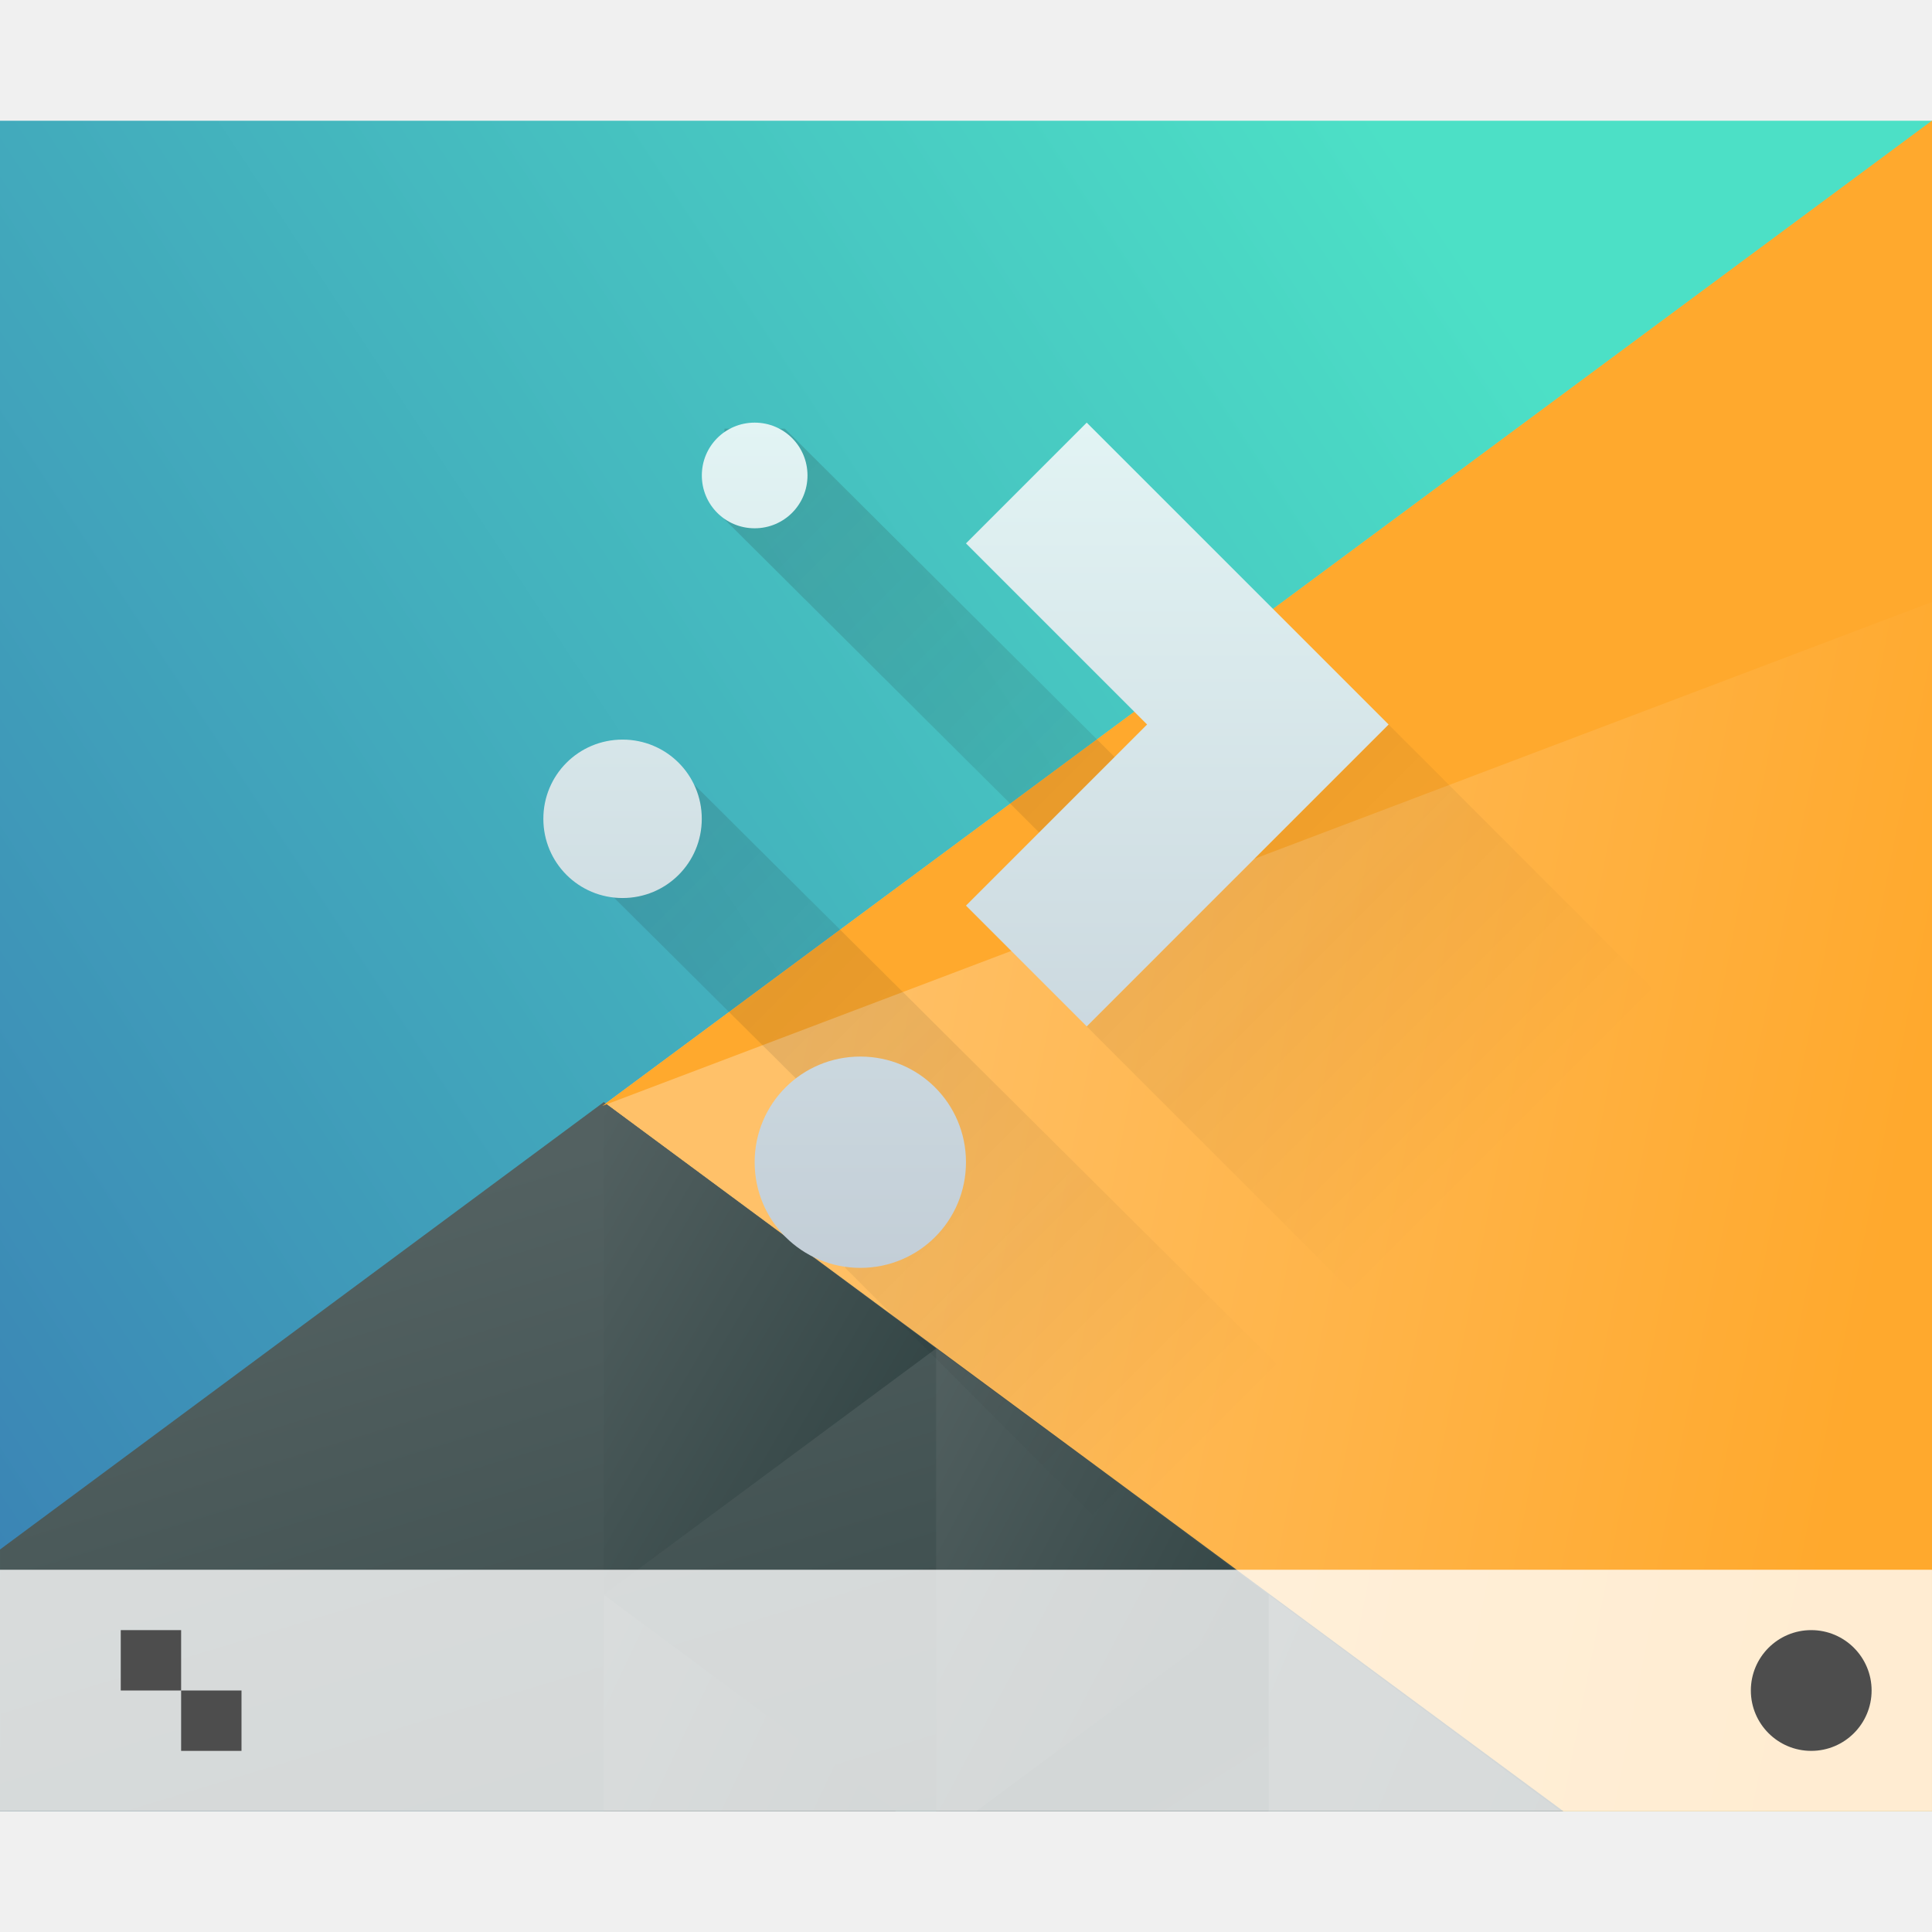
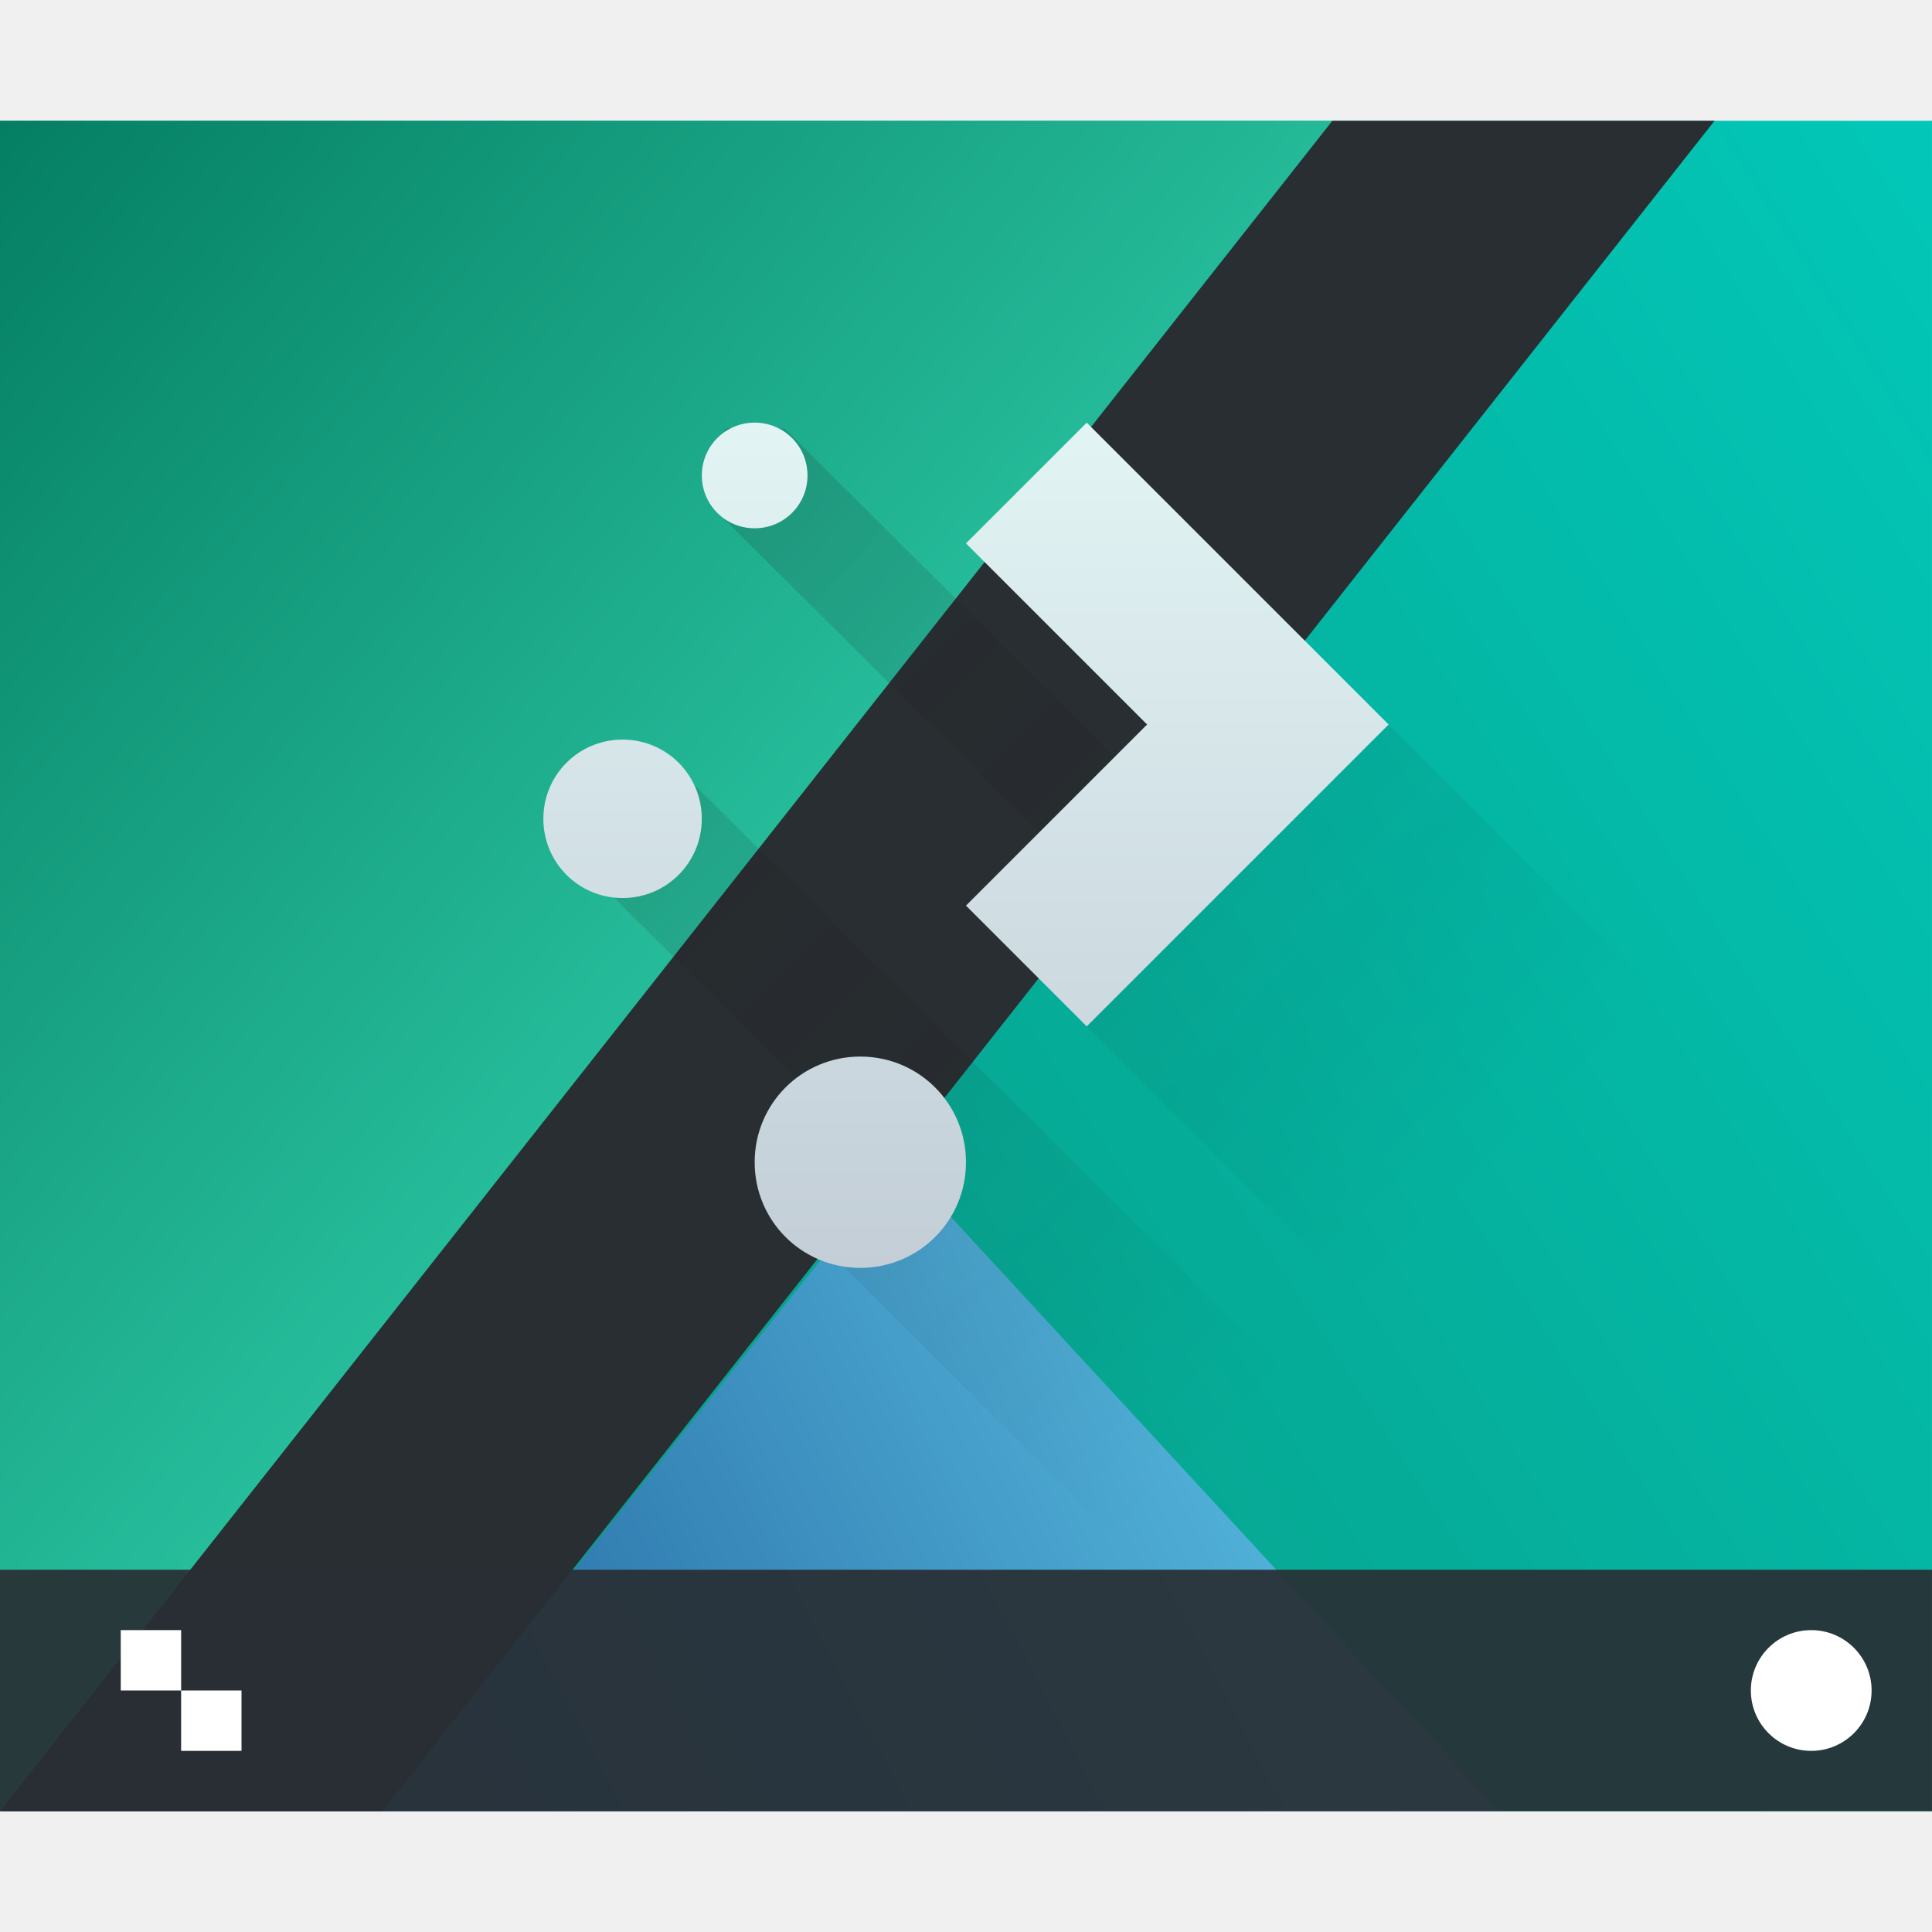
- <svg xmlns="http://www.w3.org/2000/svg" xmlns:xlink="http://www.w3.org/1999/xlink" width="32" version="1.1" height="32">
+ <svg xmlns="http://www.w3.org/2000/svg" xmlns:xlink="http://www.w3.org/1999/xlink" width="32" version="1.1" height="32" id="svg2">
  <defs id="defs5455">
    <linearGradient id="linearGradient4219">
      <stop style="stop-color:#c3ced7" id="stop4221" />
      <stop offset="1" style="stop-color:#e2f4f4" id="stop4223" />
    </linearGradient>
    <linearGradient xlink:href="#linearGradient4219" id="linearGradient5010" y1="536.798" y2="522.798" x2="0" gradientUnits="userSpaceOnUse" />
    <linearGradient xlink:href="#linearGradient4227-9" id="linearGradient5093" y1="7" x1="9" y2="21" x2="23" gradientUnits="userSpaceOnUse" gradientTransform="matrix(1 0 0 1 384.5714 515.798)" />
    <linearGradient id="linearGradient4227-9">
      <stop style="stop-color:#292c2f" id="stop4229-5" />
      <stop offset="1" style="stop-opacity:0" id="stop4231-6" />
    </linearGradient>
-     <linearGradient xlink:href="#linearGradient4697" id="linearGradient4703" y1="503.079" x1="418.17" y2="531.458" x2="384.571" gradientUnits="userSpaceOnUse" gradientTransform="matrix(0.9166663 0 0 0.9166663 -340.5237 -455.8146)" />
-     <linearGradient id="linearGradient4697">
-       <stop style="stop-color:#4ce0c6" id="stop4699" />
-       <stop offset="1" style="stop-color:#3b85b5" id="stop4701" />
+     <linearGradient xlink:href="#linearGradient17649" id="linearGradient17623" x1="617.856" y1="1271.707" x2="2337.414" y2="-433.874" gradientUnits="userSpaceOnUse" gradientTransform="matrix(0.03020833,0,0,0.04814815,387.5714,489.798)" />
+     <linearGradient id="linearGradient17649">
+       <stop id="stop17651" offset="0" style="stop-color:#08977f;stop-opacity:1" />
+       <stop id="stop17653" offset="1" style="stop-color:#00d7cb;stop-opacity:1" />
    </linearGradient>
-     <linearGradient xlink:href="#linearGradient4526" id="linearGradient4532" y1="521.633" x1="404.045" y2="528.35" x2="430.736" gradientUnits="userSpaceOnUse" gradientTransform="matrix(0.9166663 0 0 0.9166663 -340.5237 -455.8146)" />
-     <linearGradient id="linearGradient4526">
-       <stop style="stop-color:#ffc169" id="stop4528" />
-       <stop offset="1" style="stop-color:#ffa92d" id="stop4530" />
+     <linearGradient gradientTransform="matrix(0.01942125,0,0,0.01942125,408.9213,512.3012)" xlink:href="#linearGradient25263" id="linearGradient25269" x1="-439.209" y1="1588.832" x2="840.959" y2="938.875" gradientUnits="userSpaceOnUse" />
+     <linearGradient id="linearGradient25263">
+       <stop style="stop-color:#2568a2;stop-opacity:1" offset="0" id="stop25265" />
+       <stop style="stop-color:#52b3d9;stop-opacity:1" offset="1" id="stop25267" />
    </linearGradient>
-     <linearGradient xlink:href="#linearGradient4468" id="linearGradient4474" y1="542.224" x1="398.092" y2="524.9" x2="394.003" gradientUnits="userSpaceOnUse" gradientTransform="matrix(0.9166663 0 0 0.9166663 -340.5237 -455.8146)" />
-     <linearGradient id="linearGradient4468">
-       <stop style="stop-color:#334545" id="stop4470" />
-       <stop offset="1" style="stop-color:#536161" id="stop4472" />
+     <linearGradient gradientTransform="matrix(0.03851846,0,0,0.03851846,407.1608,483.2964)" xlink:href="#linearGradient25271" id="linearGradient25261" x1="-585.14" y1="96.508" x2="308.344" y2="842.3" gradientUnits="userSpaceOnUse" />
+     <linearGradient id="linearGradient25271">
+       <stop style="stop-color:#01775c;stop-opacity:1" offset="0" id="stop25273" />
+       <stop style="stop-color:#2ecca9;stop-opacity:1" offset="1" id="stop25275" />
    </linearGradient>
-     <linearGradient xlink:href="#linearGradient4468" id="linearGradient4500" y1="568.798" x1="431.571" y2="562.798" x2="439.571" gradientUnits="userSpaceOnUse" gradientTransform="matrix(-1 0 0 1 839.1428 -40.00001)" />
-     <linearGradient xlink:href="#linearGradient4468" id="linearGradient4498" y1="581.87" x1="406.537" y2="572.678" x2="423.32" gradientUnits="userSpaceOnUse" gradientTransform="matrix(-0.9166663 0 0 0.9166663 428.6903 -492.4813)" />
-     <linearGradient xlink:href="#linearGradient4468" id="linearGradient4496" y1="572.334" x1="423.054" y2="566.766" x2="431.225" gradientUnits="userSpaceOnUse" gradientTransform="matrix(-0.9166663 0 0 0.9166663 448.6903 -492.4813)" />
-     <linearGradient xlink:href="#linearGradient4468" id="linearGradient4492" y1="577.102" x1="431.313" y2="571.445" x2="440.632" gradientUnits="userSpaceOnUse" gradientTransform="matrix(-0.9166663 0 0 0.9166663 428.6903 -492.4813)" />
-     <linearGradient xlink:href="#linearGradient4468" id="linearGradient4490" y1="577.362" x1="430.567" y2="591.328" x2="423.75" gradientUnits="userSpaceOnUse" gradientTransform="matrix(-0.9166663 0 0 0.9166663 428.6903 -492.4813)" />
  </defs>
  <g id="layer1" transform="matrix(1 0 0 1 -384.5714 -515.798)">
-     <g id="g4578" transform="matrix(0.6666664 0 0 0.8555544 128.1906 86.77139)">
-       <path style="fill:url(#linearGradient4703)" id="path4589" d="M 12,6 12,36 56,36 56,6 12,6 Z" transform="matrix(1.09091 0 0 1.09091 371.4805 497.2525)" />
-       <path style="fill:url(#linearGradient4532);stroke-linecap:round;stroke-width:2" id="path4284" d="M 56,6 25.719,23.482 47.4,36 56,36 56,6 Z" transform="matrix(1.09091 0 0 1.09091 371.4805 497.2525)" />
-       <path style="fill:url(#linearGradient4474);stroke-linecap:round;stroke-width:2" id="path4284-5-6" d="M 25.75,23.416 12,31.355 12,36 47.605,36 25.75,23.416 Z" transform="matrix(1.09091 0 0 1.09091 371.4805 497.2525)" />
-       <path style="fill:url(#linearGradient4500);stroke-linecap:round;stroke-width:2" id="path4284-5-6-2-2" d="m 407.83,527.566 -8.259,-4.768 0,9.536 z" />
-       <path style="fill:url(#linearGradient4498);stroke-linecap:round;stroke-width:2" id="path4284-5-6-2-0" d="m 40.891,32.156 0,3.844 6.656,0 -6.656,-3.844 z" transform="matrix(1.09091 0 0 1.09091 371.4805 497.2525)" />
-       <path style="fill:url(#linearGradient4496);stroke-linecap:round;stroke-width:2" id="path4284-5-6-2-6" d="m 53.32,27.787 0,8.213 0.916,0 6.654,-3.842 -7.57,-4.371 z" transform="matrix(1.09091 0 0 1.09091 349.6623 497.2525)" />
-       <path style="fill:url(#linearGradient4492);stroke-linecap:round;stroke-width:2" id="path4284-5-6-2-6-50" d="M 25.75,32.158 25.75,36 32.404,36 25.75,32.158 Z" transform="matrix(1.09091 0 0 1.09091 371.4805 497.2525)" />
-       <path style="fill:url(#linearGradient4490);stroke-linecap:round;stroke-width:2" id="path4284-5-6-2-0-6" d="M 40.891,32.156 34.234,36 l 6.656,0 0,-3.844 z" transform="matrix(1.09091 0 0 1.09091 371.4805 497.2525)" />
-       <path style="fill:#ffa92d;stroke-linecap:round;stroke-width:2" id="path4284-1" d="m 399.537,522.87 33.034,-19.072 -2e-5,9.317 z" />
+     <g transform="translate(-1.3563632e-6,-7.8842879e-6)" id="g4154">
+       <g id="g4177" transform="matrix(0.551724,0,0,0.538456,170.739,254.0634)">
+         <rect style="fill:url(#linearGradient17623);fill-opacity:1" id="rect17256" width="58" height="52" x="387.571" y="489.798" />
+         <path style="fill:url(#linearGradient25269);fill-opacity:1;fill-rule:evenodd;stroke:none;stroke-width:0.996px;stroke-linecap:butt;stroke-linejoin:miter;stroke-opacity:1" d="m 432.571,541.798 -18,-20 -15.527,20 z" id="path4152" />
+         <path id="rect3349" d="m 387.571,489.798 40,10e-6 -40,52.001 z" style="fill:url(#linearGradient25261);fill-opacity:1;fill-rule:evenodd;stroke:none;stroke-width:0.996px;stroke-linecap:butt;stroke-linejoin:miter;stroke-opacity:1" />
+         <path id="rect4158" d="m 439.044,489.798 -11.473,0 -40,52 11.473,0 z" style="fill:#292e32;fill-opacity:1;stroke:none" />
+       </g>
+       <g transform="translate(0,-5e-5)" id="g4783">
+         <rect id="rect4267-7" style="fill:#292f34;fill-opacity:0.922" height="4" y="541.798" x="384.571" width="32" />
+         <circle id="path4166" r="1" style="fill:#ffffff" cy="543.798" cx="414.571" />
+         <path transform="translate(384.5714,515.798)" d="m 2,27 0,1 1,0 0,-1 z m 1,1 0,1 1,0 0,-1 z" id="rect4183" style="fill:#ffffff" />
+       </g>
    </g>
    <g id="g4480">
      <path style="fill:url(#linearGradient5093);opacity:0.2;fill-rule:evenodd" id="path5074" d="m 396.571,522.898 0,1.5 7.217,7.184 -1.217,1.217 13,13 1,0 0,-1.492 0,-2.49 0,-5.018 -9,-9 -2.533,2.533 -7.467,-7.434 -1,0 z m -2,5.4 0,2.199 4,3.975 0,2.326 9,9 5.6,0 -17.6,-17.5 -1,0 z" />
      <path style="fill:url(#linearGradient5010)" id="path4783" d="m 397.071,522.798 c -0.485,0 -0.875,0.39 -0.875,0.875 0,0.485 0.39,0.875 0.875,0.875 0.485,0 0.875,-0.39 0.875,-0.875 0,-0.485 -0.39,-0.875 -0.875,-0.875 z m 5.5,0 -2,2 3,3 -3,3 2,2 3,-3 2,-2 -2,-2 -3,-3 z m -7.688,5.25 c -0.727,0 -1.312,0.585 -1.312,1.312 0,0.727 0.585,1.312 1.312,1.312 0.727,0 1.312,-0.585 1.312,-1.312 0,-0.727 -0.585,-1.312 -1.312,-1.312 z m 3.938,5.25 c -0.97,0 -1.75,0.78 -1.75,1.75 0,0.97 0.78,1.75 1.75,1.75 0.97,0 1.75,-0.78 1.75,-1.75 0,-0.97 -0.78,-1.75 -1.75,-1.75 z" />
    </g>
-     <g id="g4783" transform="matrix(1 0 0 1 0 -0.000063)">
-       <rect width="32" x="384.571" y="541.798" height="4" style="fill:#ffffff;fill-opacity:0.784" id="rect4267" />
-       <circle cx="414.571" cy="543.798" style="fill:#4d4d4d" r="1" id="path4166" />
-       <path style="fill:#4d4d4d" id="rect4183" d="m 2,27 0,1 1,0 0,-1 -1,0 z m 1,1 0,1 1,0 0,-1 -1,0 z" transform="matrix(1 0 0 1 384.5714 515.798)" />
-     </g>
  </g>
</svg>
